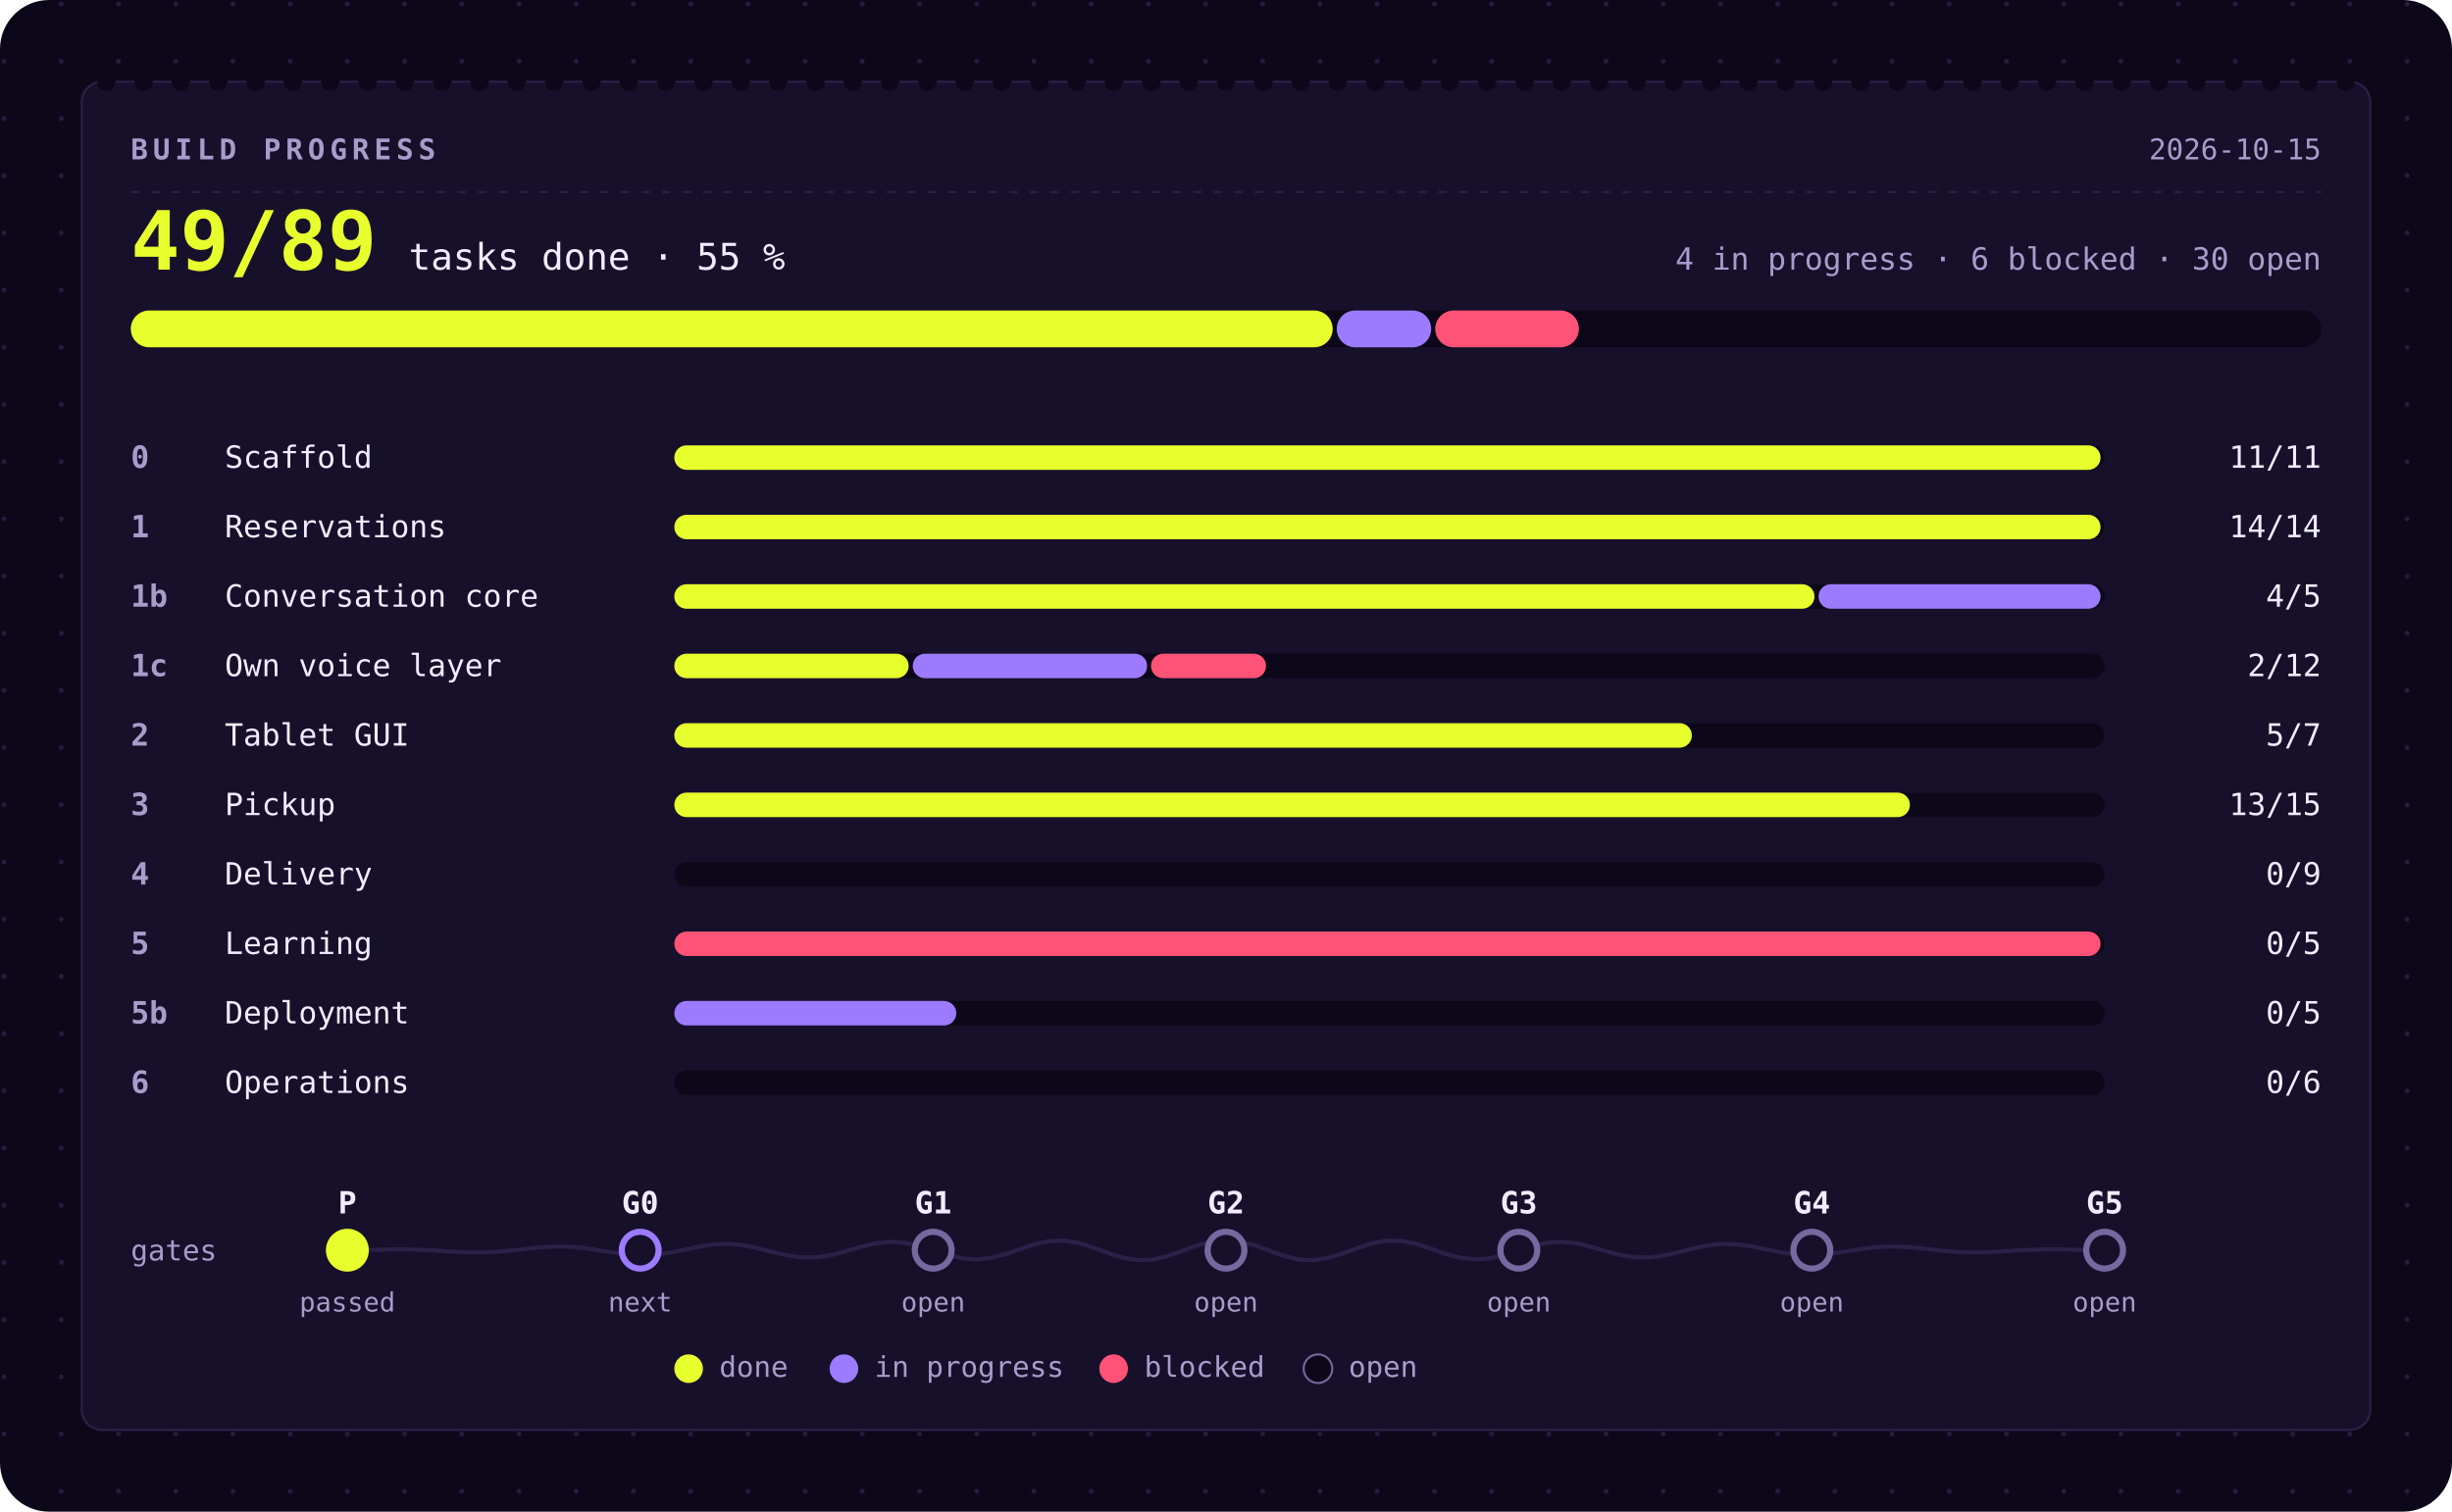
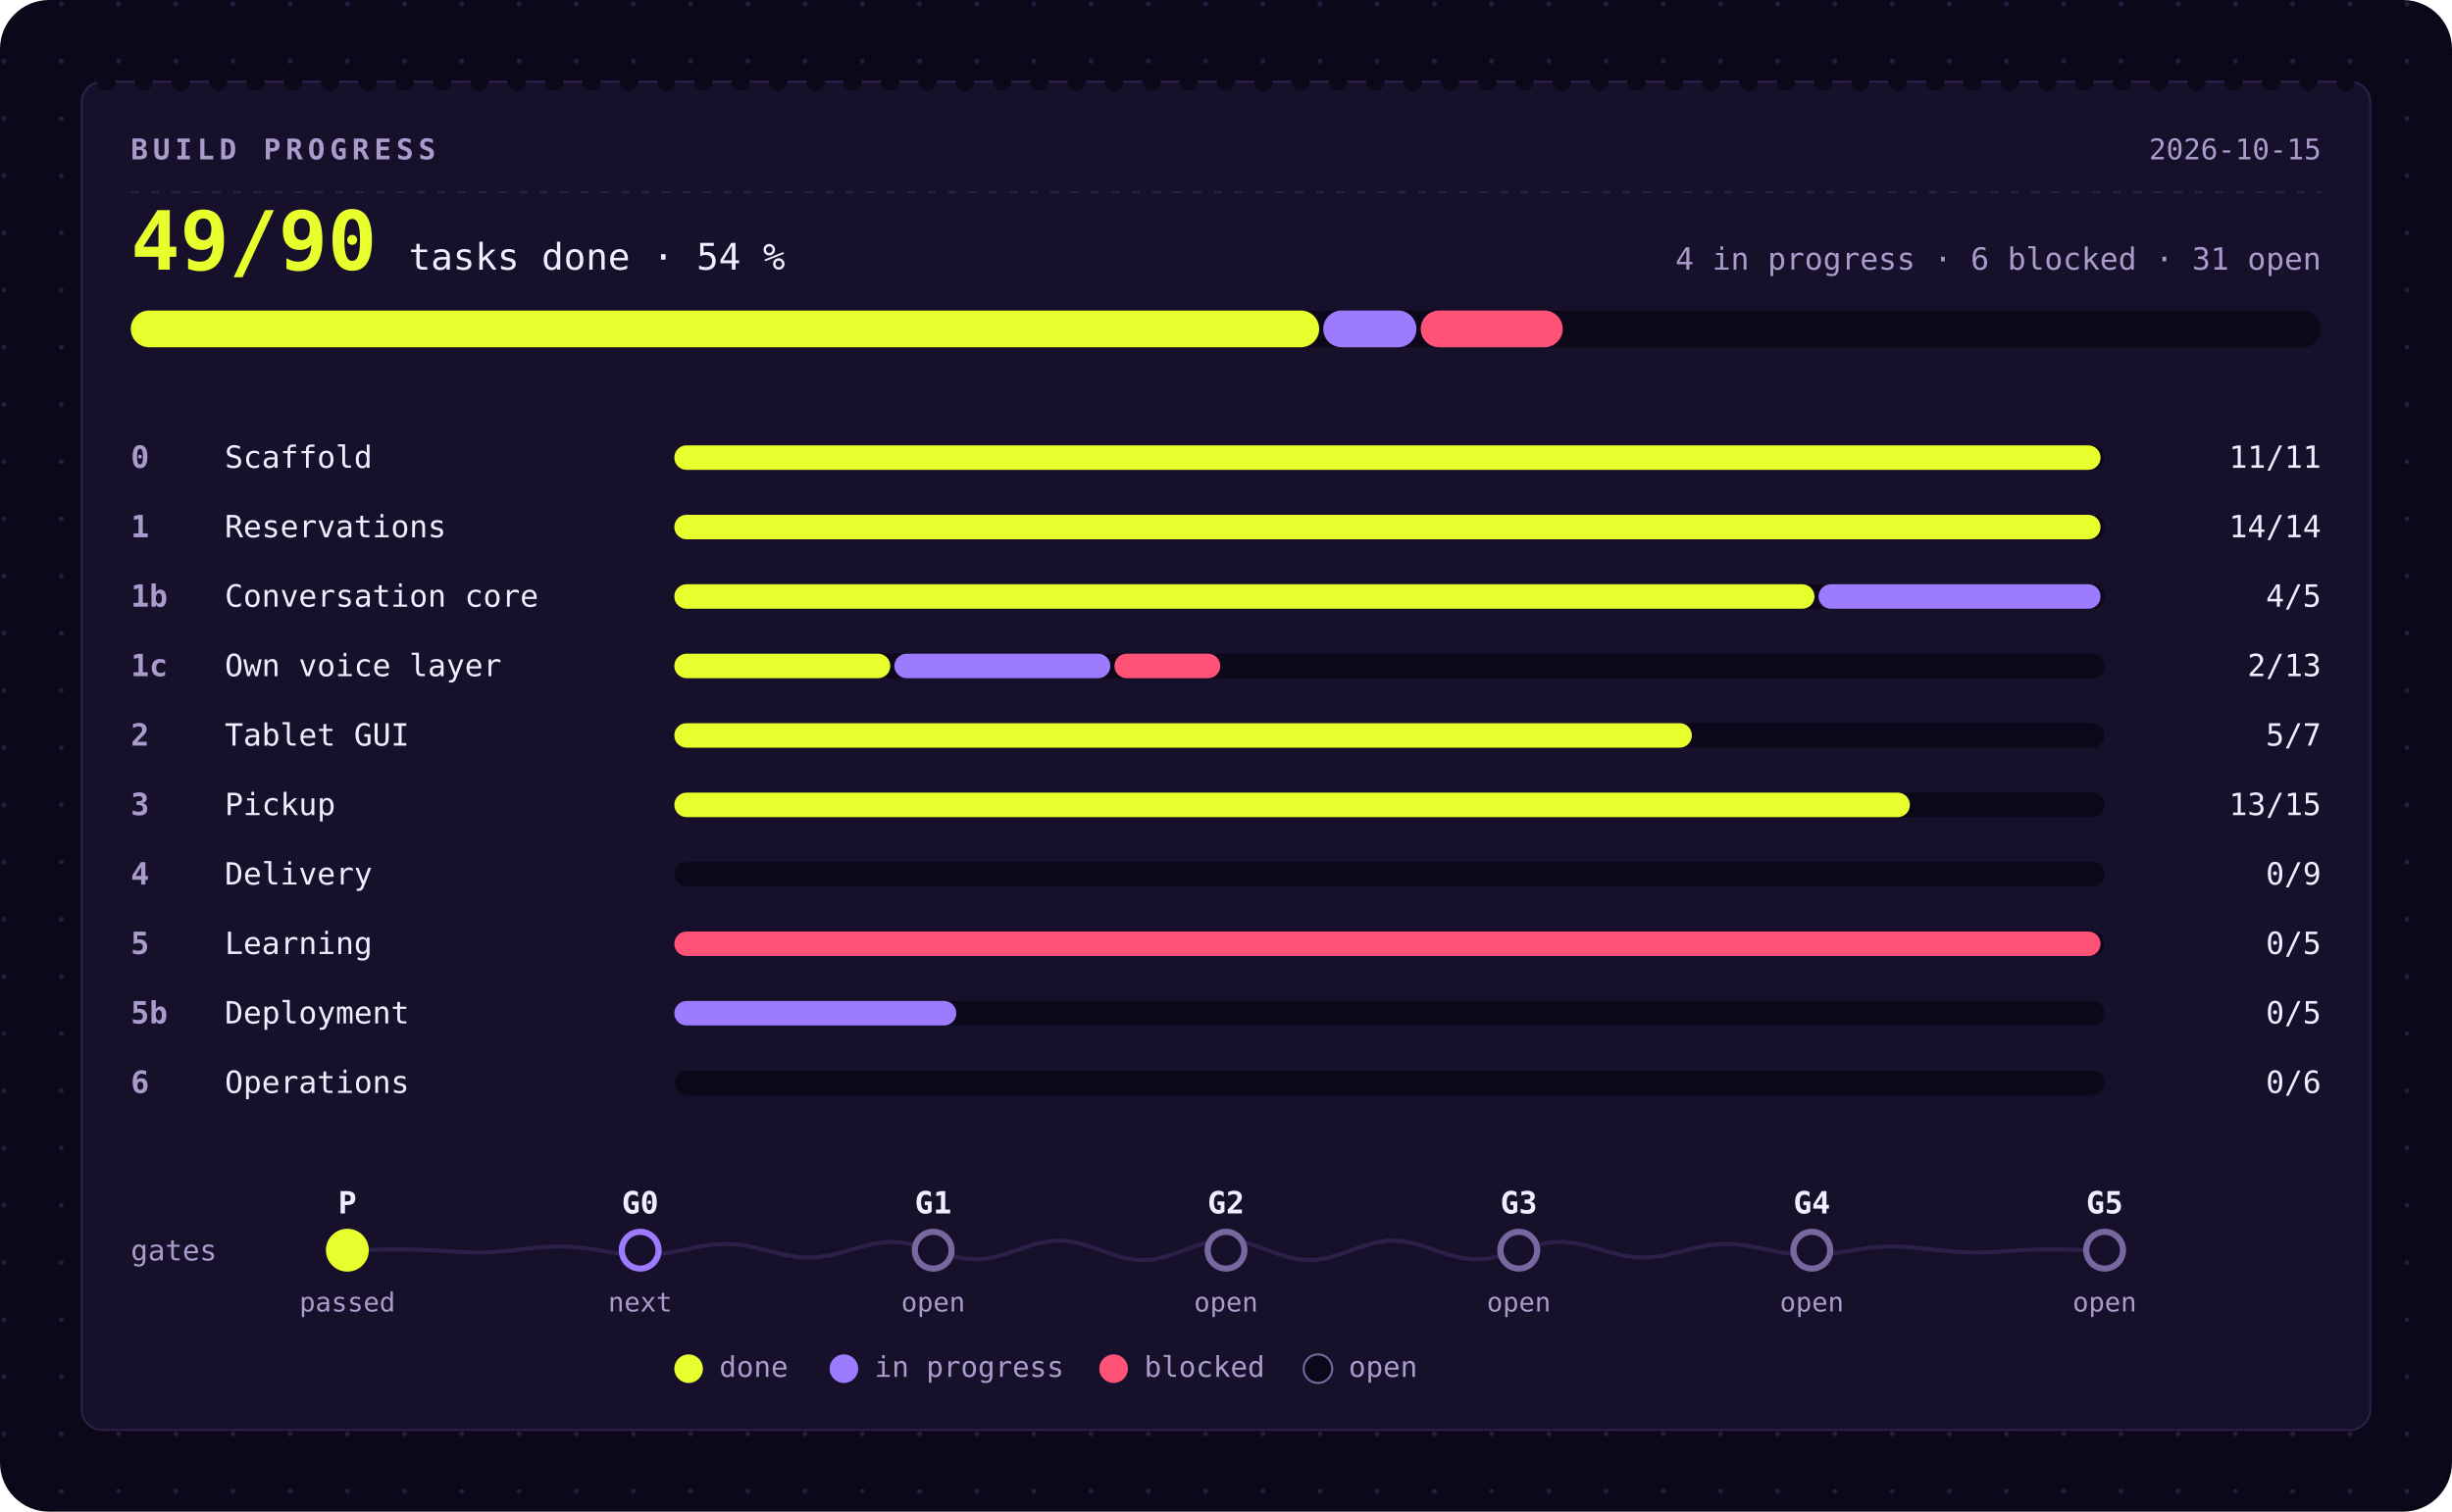
<svg xmlns="http://www.w3.org/2000/svg" width="1200" height="740" viewBox="0 0 1200 740" role="img" aria-labelledby="t d">
  <style>text{font-family:ui-monospace, 'JetBrains Mono', 'SF Mono', Menlo, Consolas, 'DejaVu Sans Mono', monospace}</style>
  <defs>
    <filter id="glow" filterUnits="userSpaceOnUse" x="0" y="0" width="1200" height="740">
      <feGaussianBlur stdDeviation="6" />
    </filter>
    <filter id="soft" filterUnits="userSpaceOnUse" x="0" y="0" width="1200" height="740">
      <feGaussianBlur stdDeviation="2.2" />
    </filter>
  </defs>
  <rect width="1200" height="740" rx="24" fill="#0D0819" />
  <pattern id="dots" width="28" height="28" patternUnits="userSpaceOnUse">
    <circle cx="2" cy="2" r="1.2" fill="#2B2148" />
  </pattern>
  <rect width="1200" height="740" rx="24" fill="url(#dots)" opacity="0.8" />
  <rect x="40" y="40" width="1120" height="660" rx="10" fill="#17102B" stroke="#2B2148" />
  <circle cx="52" cy="40" r="4.5" fill="#0D0819" />
  <circle cx="70.3" cy="40" r="4.5" fill="#0D0819" />
  <circle cx="88.5" cy="40" r="4.5" fill="#0D0819" />
  <circle cx="106.8" cy="40" r="4.5" fill="#0D0819" />
  <circle cx="125.1" cy="40" r="4.5" fill="#0D0819" />
  <circle cx="143.3" cy="40" r="4.5" fill="#0D0819" />
  <circle cx="161.6" cy="40" r="4.5" fill="#0D0819" />
  <circle cx="179.9" cy="40" r="4.5" fill="#0D0819" />
  <circle cx="198.1" cy="40" r="4.5" fill="#0D0819" />
  <circle cx="216.4" cy="40" r="4.5" fill="#0D0819" />
  <circle cx="234.7" cy="40" r="4.5" fill="#0D0819" />
  <circle cx="252.9" cy="40" r="4.5" fill="#0D0819" />
  <circle cx="271.2" cy="40" r="4.5" fill="#0D0819" />
  <circle cx="289.5" cy="40" r="4.5" fill="#0D0819" />
  <circle cx="307.7" cy="40" r="4.5" fill="#0D0819" />
  <circle cx="326" cy="40" r="4.5" fill="#0D0819" />
  <circle cx="344.3" cy="40" r="4.5" fill="#0D0819" />
  <circle cx="362.5" cy="40" r="4.5" fill="#0D0819" />
  <circle cx="380.8" cy="40" r="4.5" fill="#0D0819" />
  <circle cx="399.1" cy="40" r="4.5" fill="#0D0819" />
  <circle cx="417.3" cy="40" r="4.5" fill="#0D0819" />
  <circle cx="435.6" cy="40" r="4.5" fill="#0D0819" />
  <circle cx="453.9" cy="40" r="4.5" fill="#0D0819" />
  <circle cx="472.1" cy="40" r="4.5" fill="#0D0819" />
  <circle cx="490.4" cy="40" r="4.5" fill="#0D0819" />
  <circle cx="508.7" cy="40" r="4.5" fill="#0D0819" />
  <circle cx="526.9" cy="40" r="4.5" fill="#0D0819" />
  <circle cx="545.2" cy="40" r="4.5" fill="#0D0819" />
  <circle cx="563.5" cy="40" r="4.5" fill="#0D0819" />
  <circle cx="581.7" cy="40" r="4.5" fill="#0D0819" />
  <circle cx="600" cy="40" r="4.5" fill="#0D0819" />
  <circle cx="618.3" cy="40" r="4.5" fill="#0D0819" />
  <circle cx="636.5" cy="40" r="4.5" fill="#0D0819" />
  <circle cx="654.8" cy="40" r="4.5" fill="#0D0819" />
  <circle cx="673.1" cy="40" r="4.5" fill="#0D0819" />
  <circle cx="691.3" cy="40" r="4.5" fill="#0D0819" />
  <circle cx="709.6" cy="40" r="4.5" fill="#0D0819" />
  <circle cx="727.9" cy="40" r="4.5" fill="#0D0819" />
  <circle cx="746.1" cy="40" r="4.5" fill="#0D0819" />
  <circle cx="764.4" cy="40" r="4.5" fill="#0D0819" />
  <circle cx="782.7" cy="40" r="4.5" fill="#0D0819" />
  <circle cx="800.9" cy="40" r="4.5" fill="#0D0819" />
  <circle cx="819.2" cy="40" r="4.5" fill="#0D0819" />
  <circle cx="837.5" cy="40" r="4.5" fill="#0D0819" />
  <circle cx="855.7" cy="40" r="4.5" fill="#0D0819" />
  <circle cx="874" cy="40" r="4.5" fill="#0D0819" />
  <circle cx="892.3" cy="40" r="4.5" fill="#0D0819" />
  <circle cx="910.5" cy="40" r="4.5" fill="#0D0819" />
  <circle cx="928.8" cy="40" r="4.5" fill="#0D0819" />
  <circle cx="947.1" cy="40" r="4.5" fill="#0D0819" />
  <circle cx="965.3" cy="40" r="4.5" fill="#0D0819" />
  <circle cx="983.6" cy="40" r="4.5" fill="#0D0819" />
  <circle cx="1001.9" cy="40" r="4.5" fill="#0D0819" />
  <circle cx="1020.1" cy="40" r="4.5" fill="#0D0819" />
  <circle cx="1038.4" cy="40" r="4.5" fill="#0D0819" />
  <circle cx="1056.7" cy="40" r="4.5" fill="#0D0819" />
  <circle cx="1074.9" cy="40" r="4.5" fill="#0D0819" />
  <circle cx="1093.2" cy="40" r="4.5" fill="#0D0819" />
  <circle cx="1111.5" cy="40" r="4.5" fill="#0D0819" />
  <circle cx="1129.7" cy="40" r="4.5" fill="#0D0819" />
  <circle cx="1148" cy="40" r="4.5" fill="#0D0819" />
  <text x="64" y="78" font-size="14" fill="#A89CCB" font-weight="700" letter-spacing="2.4">BUILD PROGRESS</text>
  <text x="1136" y="78" font-size="14" fill="#A89CCB" text-anchor="end">2026-10-15</text>
  <line x1="64" y1="94" x2="1136" y2="94" stroke="#2B2148" stroke-dasharray="4 6" />
-   <text x="64" y="132" font-size="40" fill="#E8FF2E" font-weight="700">49/89</text>
-   <text x="200" y="132" font-size="18" fill="#F1ECFF">tasks done · 55 %</text>
-   <text x="1136" y="132" font-size="15" fill="#A89CCB" text-anchor="end">4 in progress · 6 blocked · 30 open</text>
+   <text x="64" y="132" font-size="40" fill="#E8FF2E" font-weight="700">49/90</text>
+   <text x="200" y="132" font-size="18" fill="#F1ECFF">tasks done · 54 %</text>
+   <text x="1136" y="132" font-size="15" fill="#A89CCB" text-anchor="end">4 in progress · 6 blocked · 31 open</text>
  <rect x="64" y="152" width="1072" height="18" rx="9" fill="#0D0819" />
-   <rect x="64" y="152" width="588.2" height="18" rx="9" fill="#E8FF2E" />
-   <rect x="654.2" y="152" width="46.2" height="18" rx="9" fill="#9D7BFF" />
-   <rect x="702.4" y="152" width="70.3" height="18" rx="9" fill="#FF5277" />
+   <rect x="64" y="152" width="581.6" height="18" rx="9" fill="#E8FF2E" />
+   <rect x="647.6" y="152" width="45.6" height="18" rx="9" fill="#9D7BFF" />
+   <rect x="695.3" y="152" width="69.5" height="18" rx="9" fill="#FF5277" />
  <text x="64" y="229" font-size="15" fill="#A89CCB" font-weight="700">0</text>
  <text x="110" y="229" font-size="15" fill="#F1ECFF">Scaffold</text>
  <rect x="330" y="218" width="700" height="12" rx="6" fill="#0D0819" />
  <rect x="330" y="218" width="698" height="12" rx="6" fill="#E8FF2E" />
  <text x="1136" y="229" font-size="15" fill="#F1ECFF" text-anchor="end">11/11</text>
  <text x="64" y="263" font-size="15" fill="#A89CCB" font-weight="700">1</text>
  <text x="110" y="263" font-size="15" fill="#F1ECFF">Reservations</text>
  <rect x="330" y="252" width="700" height="12" rx="6" fill="#0D0819" />
  <rect x="330" y="252" width="698" height="12" rx="6" fill="#E8FF2E" />
  <text x="1136" y="263" font-size="15" fill="#F1ECFF" text-anchor="end">14/14</text>
  <text x="64" y="297" font-size="15" fill="#A89CCB" font-weight="700">1b</text>
  <text x="110" y="297" font-size="15" fill="#F1ECFF">Conversation core</text>
  <rect x="330" y="286" width="700" height="12" rx="6" fill="#0D0819" />
  <rect x="330" y="286" width="558" height="12" rx="6" fill="#E8FF2E" />
  <rect x="890" y="286" width="138" height="12" rx="6" fill="#9D7BFF" />
  <text x="1136" y="297" font-size="15" fill="#F1ECFF" text-anchor="end">4/5</text>
  <text x="64" y="331" font-size="15" fill="#A89CCB" font-weight="700">1c</text>
  <text x="110" y="331" font-size="15" fill="#F1ECFF">Own voice layer</text>
  <rect x="330" y="320" width="700" height="12" rx="6" fill="#0D0819" />
-   <rect x="330" y="320" width="114.7" height="12" rx="6" fill="#E8FF2E" />
-   <rect x="446.7" y="320" width="114.7" height="12" rx="6" fill="#9D7BFF" />
-   <rect x="563.3" y="320" width="56.3" height="12" rx="6" fill="#FF5277" />
-   <text x="1136" y="331" font-size="15" fill="#F1ECFF" text-anchor="end">2/12</text>
+   <rect x="330" y="320" width="105.7" height="12" rx="6" fill="#E8FF2E" />
+   <rect x="437.7" y="320" width="105.7" height="12" rx="6" fill="#9D7BFF" />
+   <rect x="545.4" y="320" width="51.8" height="12" rx="6" fill="#FF5277" />
+   <text x="1136" y="331" font-size="15" fill="#F1ECFF" text-anchor="end">2/13</text>
  <text x="64" y="365" font-size="15" fill="#A89CCB" font-weight="700">2</text>
  <text x="110" y="365" font-size="15" fill="#F1ECFF">Tablet GUI</text>
  <rect x="330" y="354" width="700" height="12" rx="6" fill="#0D0819" />
  <rect x="330" y="354" width="498" height="12" rx="6" fill="#E8FF2E" />
  <text x="1136" y="365" font-size="15" fill="#F1ECFF" text-anchor="end">5/7</text>
  <text x="64" y="399" font-size="15" fill="#A89CCB" font-weight="700">3</text>
  <text x="110" y="399" font-size="15" fill="#F1ECFF">Pickup</text>
  <rect x="330" y="388" width="700" height="12" rx="6" fill="#0D0819" />
  <rect x="330" y="388" width="604.7" height="12" rx="6" fill="#E8FF2E" />
  <text x="1136" y="399" font-size="15" fill="#F1ECFF" text-anchor="end">13/15</text>
  <text x="64" y="433" font-size="15" fill="#A89CCB" font-weight="700">4</text>
  <text x="110" y="433" font-size="15" fill="#F1ECFF">Delivery</text>
  <rect x="330" y="422" width="700" height="12" rx="6" fill="#0D0819" />
  <text x="1136" y="433" font-size="15" fill="#F1ECFF" text-anchor="end">0/9</text>
  <text x="64" y="467" font-size="15" fill="#A89CCB" font-weight="700">5</text>
  <text x="110" y="467" font-size="15" fill="#F1ECFF">Learning</text>
  <rect x="330" y="456" width="700" height="12" rx="6" fill="#0D0819" />
  <rect x="330" y="456" width="698" height="12" rx="6" fill="#FF5277" />
  <text x="1136" y="467" font-size="15" fill="#F1ECFF" text-anchor="end">0/5</text>
  <text x="64" y="501" font-size="15" fill="#A89CCB" font-weight="700">5b</text>
  <text x="110" y="501" font-size="15" fill="#F1ECFF">Deployment</text>
  <rect x="330" y="490" width="700" height="12" rx="6" fill="#0D0819" />
  <rect x="330" y="490" width="138" height="12" rx="6" fill="#9D7BFF" />
  <text x="1136" y="501" font-size="15" fill="#F1ECFF" text-anchor="end">0/5</text>
  <text x="64" y="535" font-size="15" fill="#A89CCB" font-weight="700">6</text>
  <text x="110" y="535" font-size="15" fill="#F1ECFF">Operations</text>
  <rect x="330" y="524" width="700" height="12" rx="6" fill="#0D0819" />
  <text x="1136" y="535" font-size="15" fill="#F1ECFF" text-anchor="end">0/6</text>
  <path d="M170 612 L177.2 611.9 L184.3 611.8 L191.5 611.6 L198.7 611.6 L205.8 611.8 L213 612.1 L220.2 612.6 L227.3 613 L234.5 613.1 L241.7 612.9 L248.8 612.3 L256 611.5 L263.2 610.7 L270.3 610.2 L277.5 610.2 L284.7 610.8 L291.8 611.8 L299 613 L306.2 614 L313.3 614.5 L320.5 614.2 L327.7 613.2 L334.8 611.8 L342 610.3 L349.2 609.2 L356.3 608.9 L363.5 609.5 L370.7 611 L377.8 612.8 L385 614.5 L392.2 615.5 L399.3 615.5 L406.5 614.5 L413.7 612.6 L420.8 610.5 L428 608.7 L435.2 607.9 L442.3 608.3 L449.5 609.8 L456.7 612 L463.8 614.3 L471 616 L478.2 616.5 L485.3 615.7 L492.5 613.8 L499.7 611.3 L506.8 608.9 L514 607.5 L521.2 607.3 L528.3 608.6 L535.5 610.9 L542.7 613.5 L549.8 615.7 L557 616.9 L564.2 616.6 L571.3 614.9 L578.5 612.4 L585.7 609.7 L592.8 607.7 L600 607 L607.2 607.7 L614.3 609.7 L621.5 612.4 L628.7 614.9 L635.8 616.6 L643 616.9 L650.2 615.7 L657.3 613.5 L664.5 610.9 L671.7 608.6 L678.8 607.3 L686 607.5 L693.2 608.9 L700.3 611.3 L707.5 613.8 L714.7 615.7 L721.8 616.5 L729 616 L736.2 614.3 L743.3 612 L750.5 609.8 L757.7 608.3 L764.8 607.9 L772 608.7 L779.2 610.5 L786.3 612.6 L793.5 614.5 L800.7 615.5 L807.8 615.5 L815 614.5 L822.2 612.8 L829.3 611 L836.5 609.5 L843.7 608.9 L850.8 609.2 L858 610.3 L865.2 611.8 L872.3 613.2 L879.5 614.2 L886.7 614.5 L893.8 614 L901 613 L908.2 611.8 L915.3 610.8 L922.5 610.2 L929.7 610.2 L936.8 610.7 L944 611.5 L951.2 612.3 L958.3 612.9 L965.5 613.1 L972.7 613 L979.8 612.6 L987 612.1 L994.2 611.8 L1001.3 611.6 L1008.5 611.6 L1015.7 611.8 L1022.8 611.9 L1030 612" fill="none" stroke="#2B2148" stroke-width="2" />
  <circle cx="170" cy="612" r="9" fill="#E8FF2E" stroke="#E8FF2E" stroke-width="3" />
  <text x="170" y="594" font-size="15" fill="#F1ECFF" text-anchor="middle" font-weight="700">P</text>
  <text x="170" y="642" font-size="13" fill="#A89CCB" text-anchor="middle">passed</text>
  <circle cx="313.3" cy="612" r="9" fill="#17102B" stroke="#9D7BFF" stroke-width="3" />
  <text x="313.3" y="594" font-size="15" fill="#F1ECFF" text-anchor="middle" font-weight="700">G0</text>
  <text x="313.3" y="642" font-size="13" fill="#A89CCB" text-anchor="middle">next</text>
  <circle cx="456.7" cy="612" r="9" fill="#17102B" stroke="#76699F" stroke-width="3" />
  <text x="456.7" y="594" font-size="15" fill="#F1ECFF" text-anchor="middle" font-weight="700">G1</text>
  <text x="456.7" y="642" font-size="13" fill="#A89CCB" text-anchor="middle">open</text>
  <circle cx="600" cy="612" r="9" fill="#17102B" stroke="#76699F" stroke-width="3" />
  <text x="600" y="594" font-size="15" fill="#F1ECFF" text-anchor="middle" font-weight="700">G2</text>
  <text x="600" y="642" font-size="13" fill="#A89CCB" text-anchor="middle">open</text>
  <circle cx="743.3" cy="612" r="9" fill="#17102B" stroke="#76699F" stroke-width="3" />
  <text x="743.3" y="594" font-size="15" fill="#F1ECFF" text-anchor="middle" font-weight="700">G3</text>
  <text x="743.3" y="642" font-size="13" fill="#A89CCB" text-anchor="middle">open</text>
  <circle cx="886.7" cy="612" r="9" fill="#17102B" stroke="#76699F" stroke-width="3" />
  <text x="886.7" y="594" font-size="15" fill="#F1ECFF" text-anchor="middle" font-weight="700">G4</text>
  <text x="886.7" y="642" font-size="13" fill="#A89CCB" text-anchor="middle">open</text>
  <circle cx="1030" cy="612" r="9" fill="#17102B" stroke="#76699F" stroke-width="3" />
  <text x="1030" y="594" font-size="15" fill="#F1ECFF" text-anchor="middle" font-weight="700">G5</text>
  <text x="1030" y="642" font-size="13" fill="#A89CCB" text-anchor="middle">open</text>
  <text x="64" y="617" font-size="14" fill="#A89CCB">gates</text>
  <rect x="330" y="663" width="14" height="14" rx="7" fill="#E8FF2E" />
  <text x="352" y="674" font-size="14" fill="#A89CCB">done</text>
  <rect x="406" y="663" width="14" height="14" rx="7" fill="#9D7BFF" />
  <text x="428" y="674" font-size="14" fill="#A89CCB">in progress</text>
  <rect x="538" y="663" width="14" height="14" rx="7" fill="#FF5277" />
  <text x="560" y="674" font-size="14" fill="#A89CCB">blocked</text>
  <rect x="638" y="663" width="14" height="14" rx="7" fill="#0D0819" stroke="#76699F" />
  <text x="660" y="674" font-size="14" fill="#A89CCB">open</text>
</svg>
